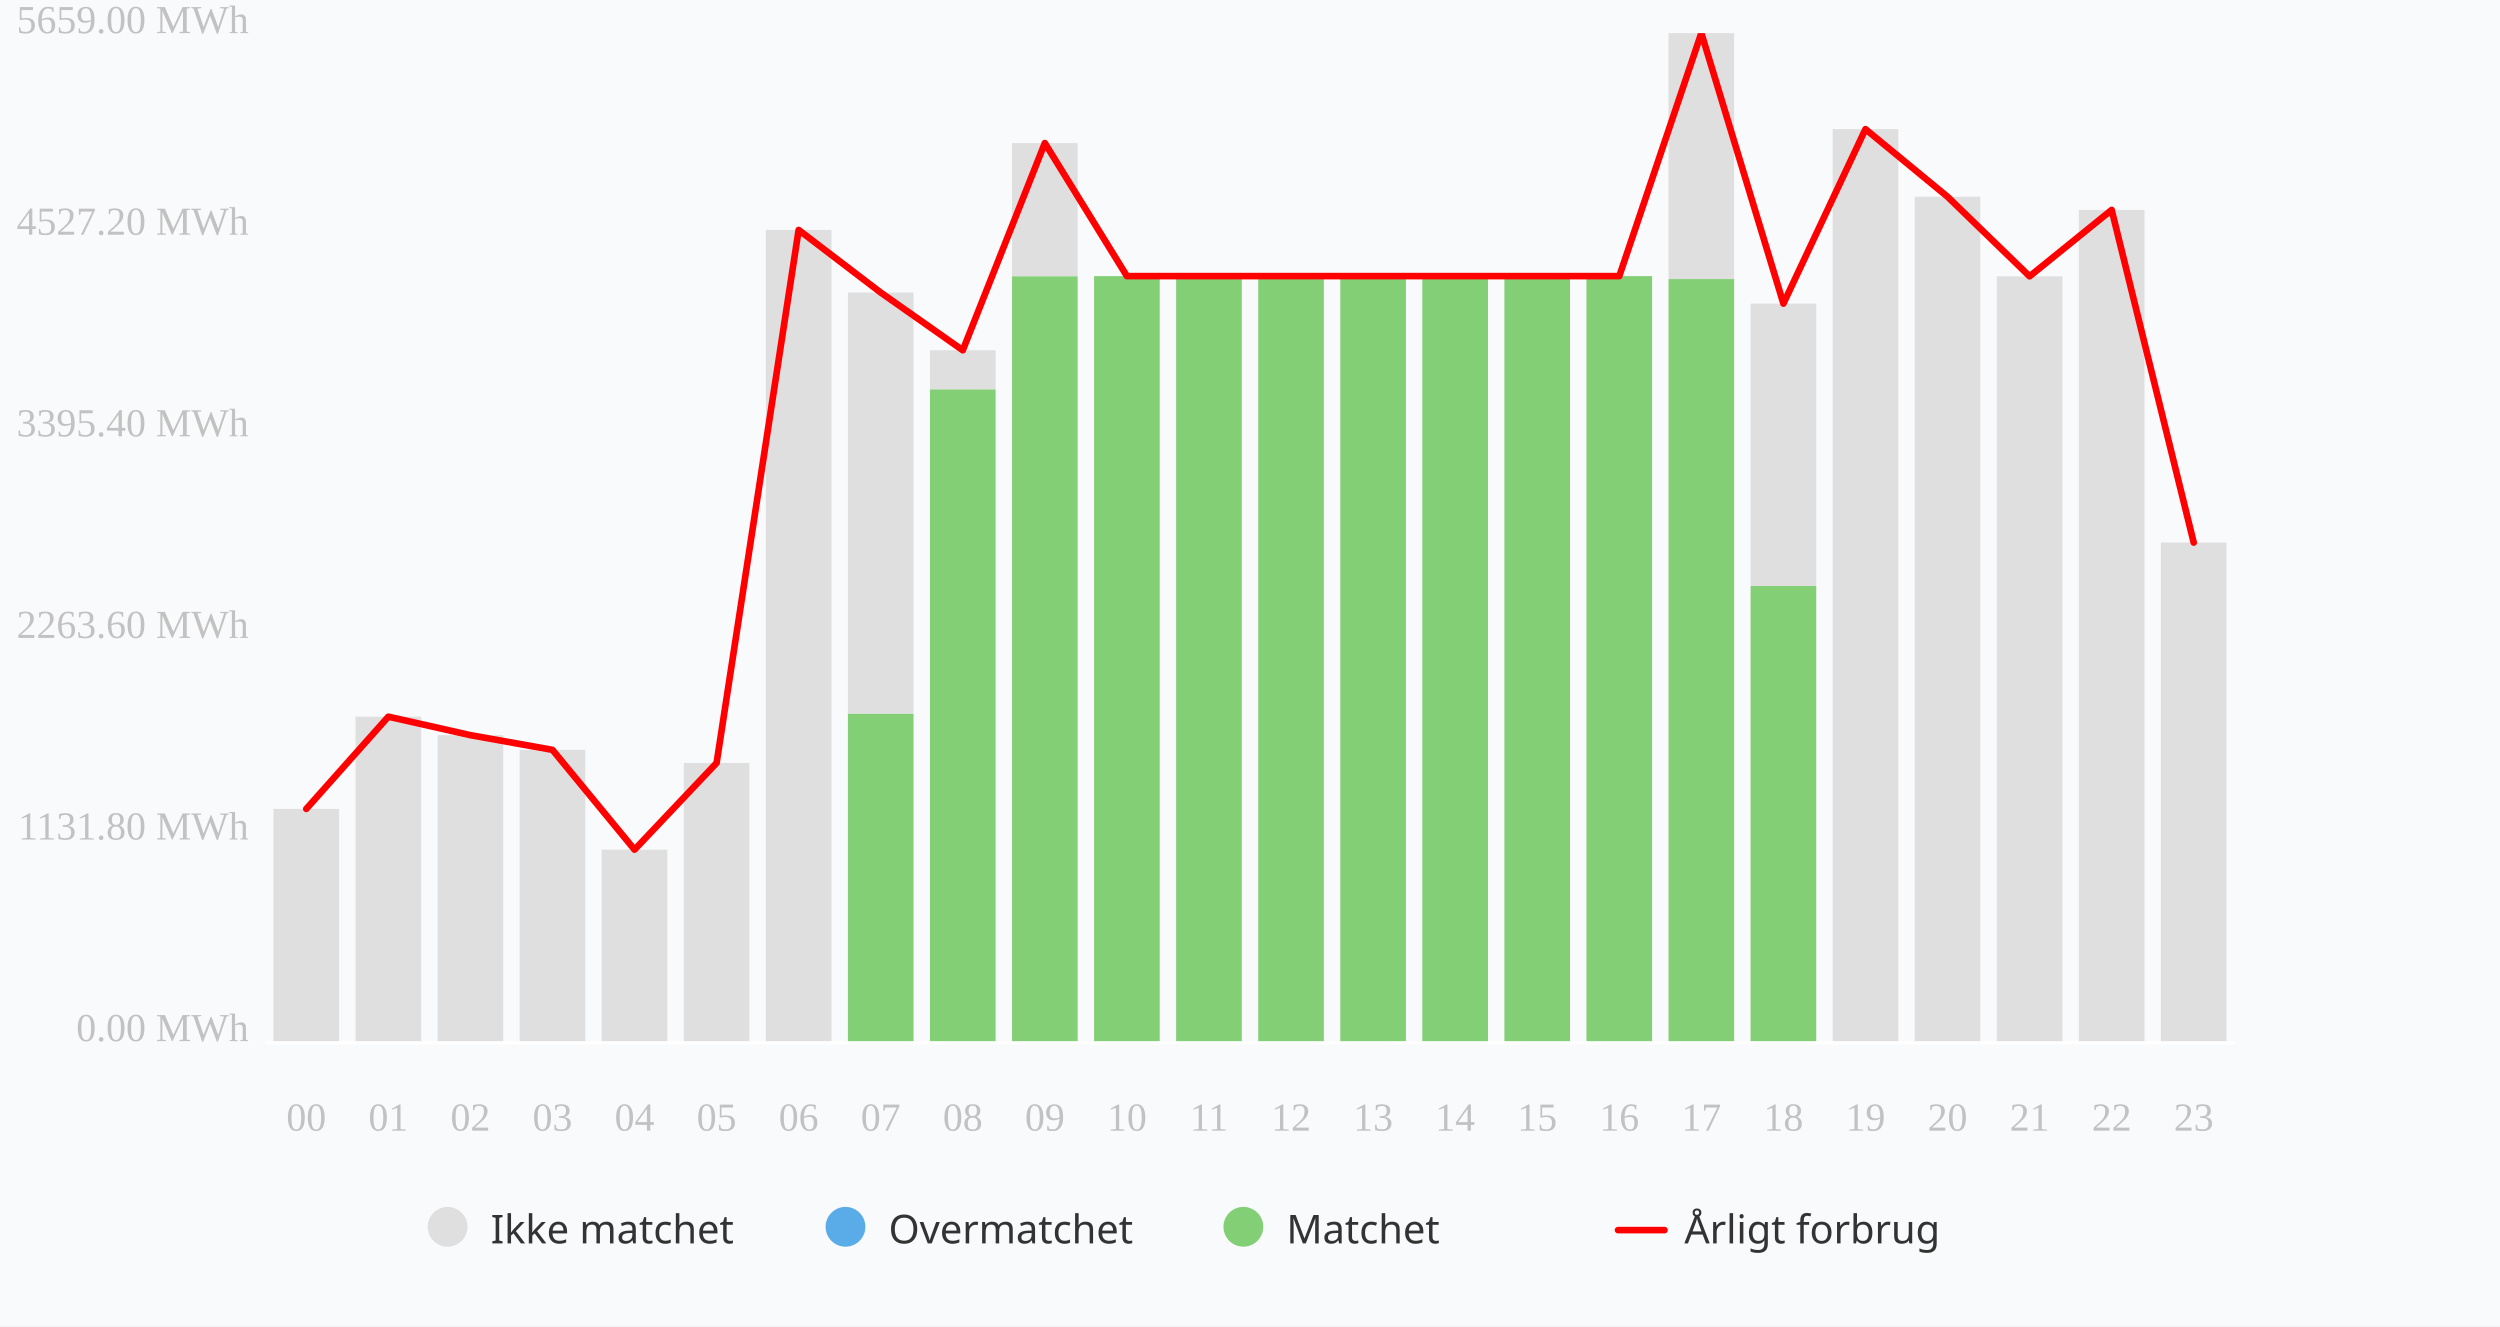
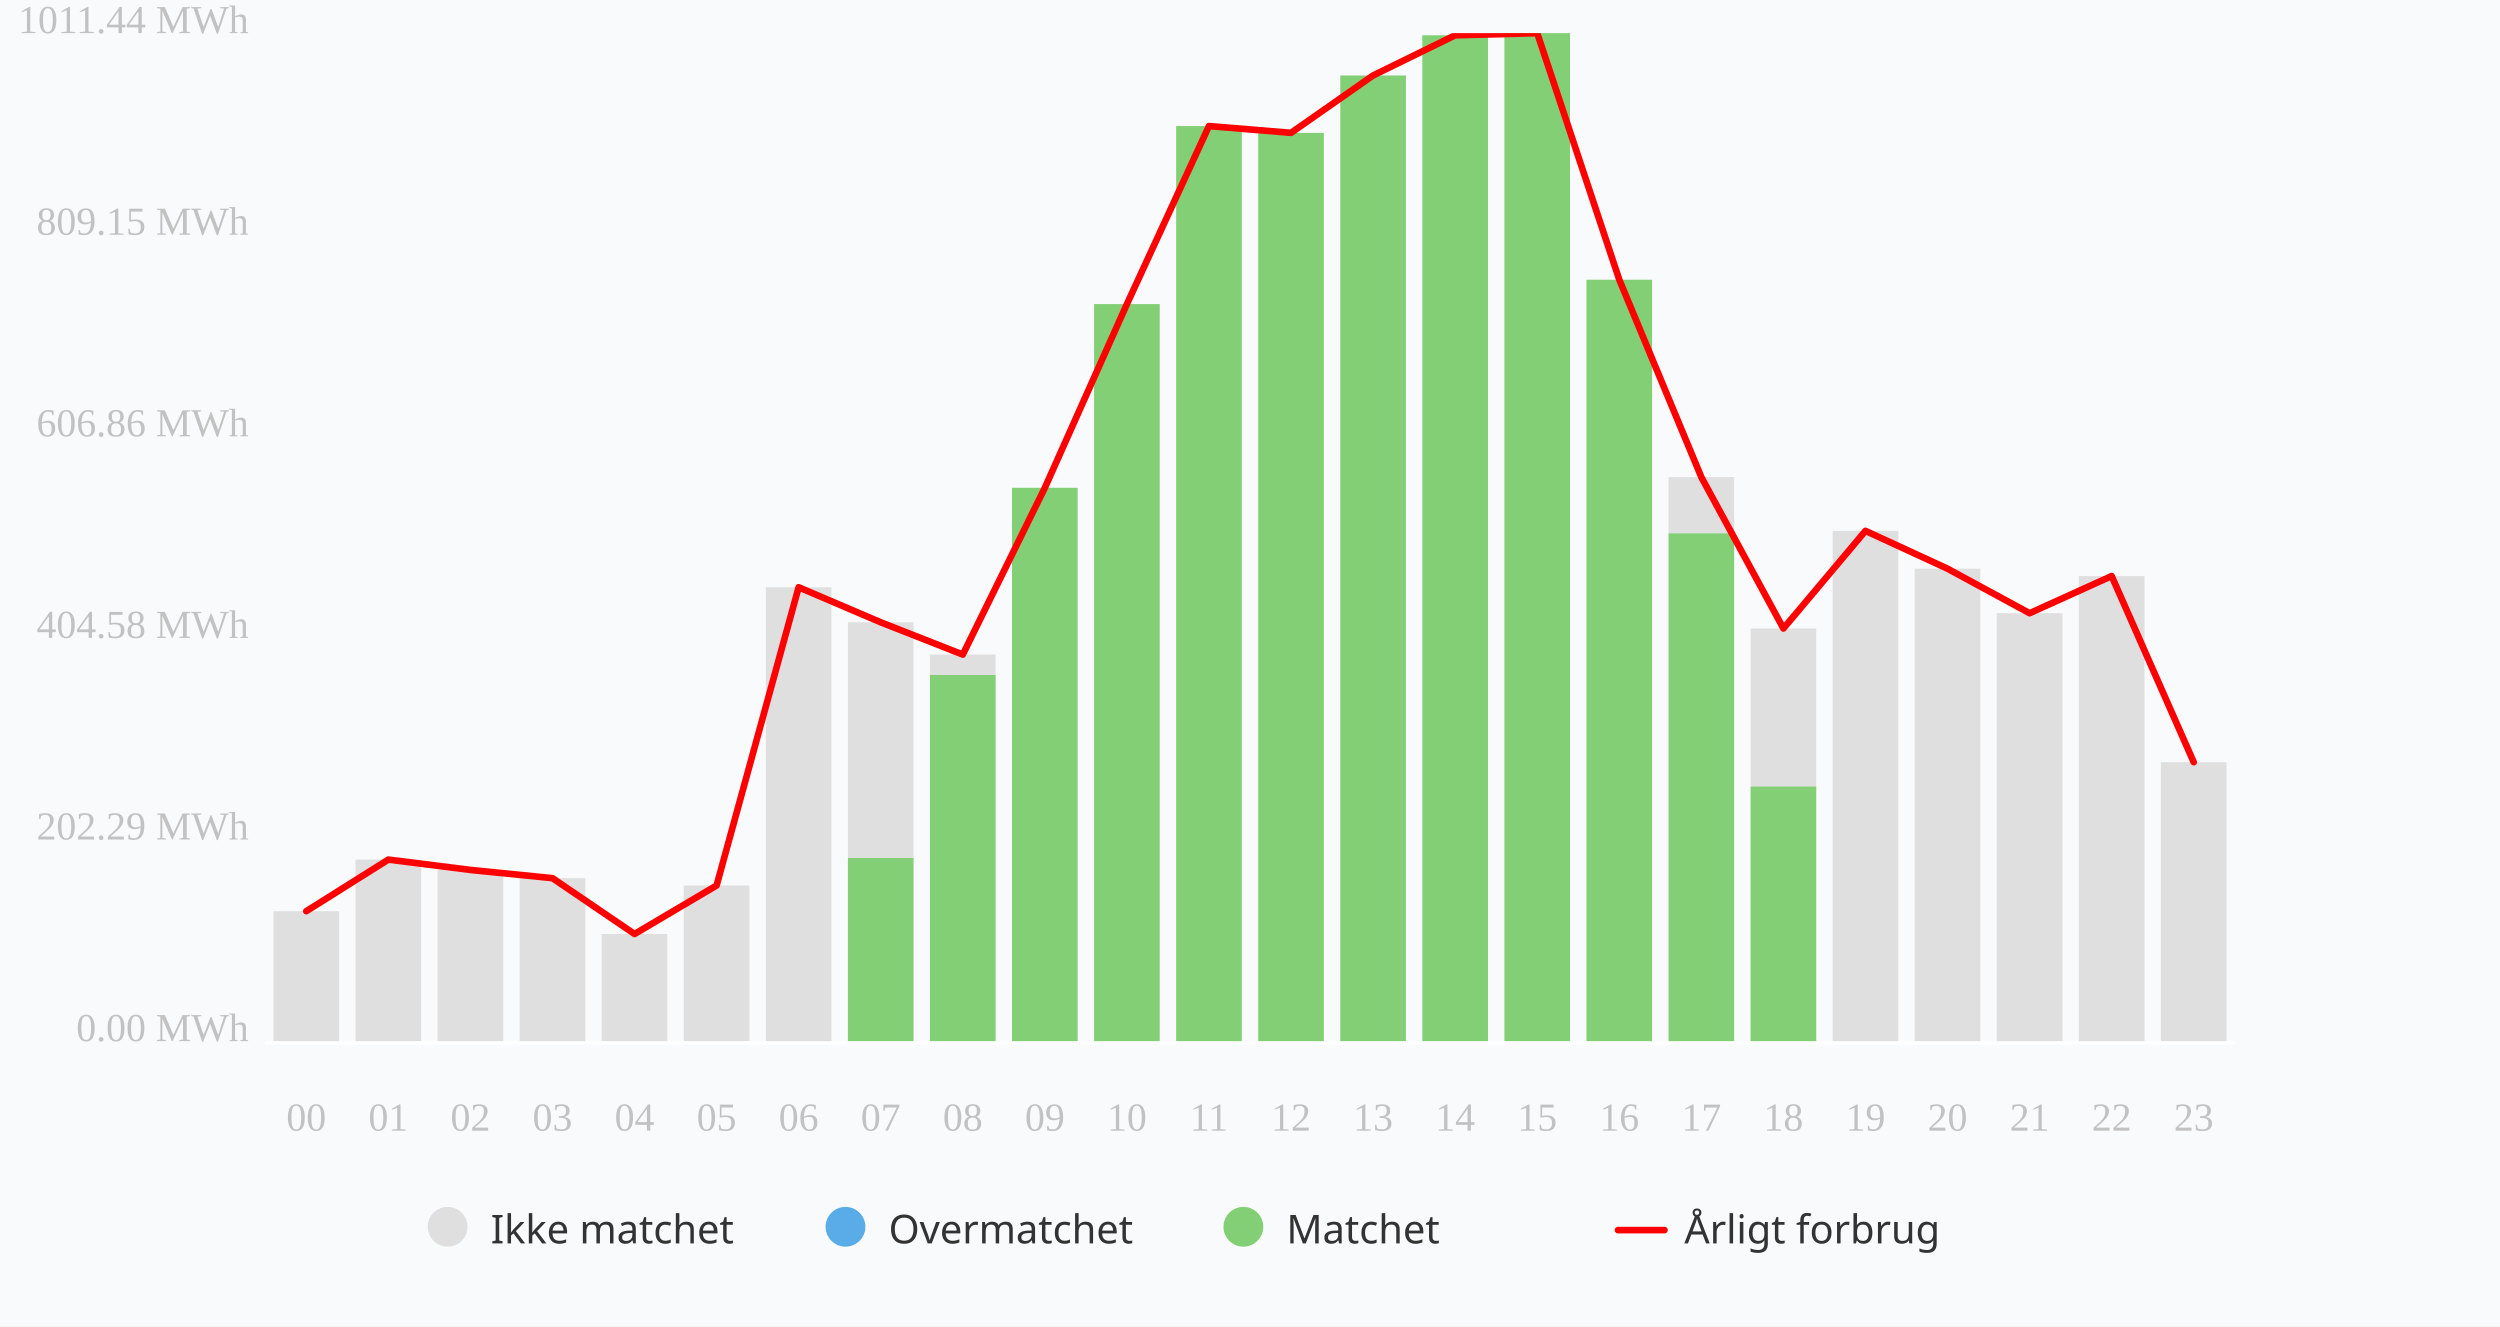
<svg xmlns="http://www.w3.org/2000/svg" class="highcharts-root" viewBox="0 0 754 400" preserveAspectRatio="xMidYMid meet" style="width: 100%; height: auto; display: block;" role="img">
  <defs>
    <filter id="drop-shadow">
      <feDropShadow dx="1" dy="1" flood-color="#000000" flood-opacity="0.75" stdDeviation="2.5" />
    </filter>
    <clipPath id="chart-area">
      <rect x="0" y="0" width="594" height="304" fill="none" />
    </clipPath>
  </defs>
  <rect fill="#F9FAFB" class="highcharts-background" x="0" y="0" width="754" height="400" rx="0" ry="0" />
  <g class="highcharts-grid highcharts-xaxis-grid" data-z-index="1">
    <path fill="none" stroke="#e6e6e6" stroke-width="0" data-z-index="1" class="highcharts-grid-line" d="M 80 10 L 80 314" opacity="1" />
    <path fill="none" stroke="#e6e6e6" stroke-width="0" data-z-index="1" class="highcharts-grid-line" d="M 104.75 10 L 104.75 314" opacity="1" />
    <path fill="none" stroke="#e6e6e6" stroke-width="0" data-z-index="1" class="highcharts-grid-line" d="M 129.5 10 L 129.5 314" opacity="1" />
    <path fill="none" stroke="#e6e6e6" stroke-width="0" data-z-index="1" class="highcharts-grid-line" d="M 154.25 10 L 154.25 314" opacity="1" />
    <path fill="none" stroke="#e6e6e6" stroke-width="0" data-z-index="1" class="highcharts-grid-line" d="M 179 10 L 179 314" opacity="1" />
    <path fill="none" stroke="#e6e6e6" stroke-width="0" data-z-index="1" class="highcharts-grid-line" d="M 203.75 10 L 203.75 314" opacity="1" />
    <path fill="none" stroke="#e6e6e6" stroke-width="0" data-z-index="1" class="highcharts-grid-line" d="M 228.5 10 L 228.5 314" opacity="1" />
    <path fill="none" stroke="#e6e6e6" stroke-width="0" data-z-index="1" class="highcharts-grid-line" d="M 253.25 10 L 253.25 314" opacity="1" />
    <path fill="none" stroke="#e6e6e6" stroke-width="0" data-z-index="1" class="highcharts-grid-line" d="M 278 10 L 278 314" opacity="1" />
    <path fill="none" stroke="#e6e6e6" stroke-width="0" data-z-index="1" class="highcharts-grid-line" d="M 302.75 10 L 302.75 314" opacity="1" />
    <path fill="none" stroke="#e6e6e6" stroke-width="0" data-z-index="1" class="highcharts-grid-line" d="M 327.5 10 L 327.5 314" opacity="1" />
    <path fill="none" stroke="#e6e6e6" stroke-width="0" data-z-index="1" class="highcharts-grid-line" d="M 352.25 10 L 352.25 314" opacity="1" />
    <path fill="none" stroke="#e6e6e6" stroke-width="0" data-z-index="1" class="highcharts-grid-line" d="M 377 10 L 377 314" opacity="1" />
    <path fill="none" stroke="#e6e6e6" stroke-width="0" data-z-index="1" class="highcharts-grid-line" d="M 401.75 10 L 401.75 314" opacity="1" />
    <path fill="none" stroke="#e6e6e6" stroke-width="0" data-z-index="1" class="highcharts-grid-line" d="M 426.5 10 L 426.5 314" opacity="1" />
    <path fill="none" stroke="#e6e6e6" stroke-width="0" data-z-index="1" class="highcharts-grid-line" d="M 451.25 10 L 451.25 314" opacity="1" />
    <path fill="none" stroke="#e6e6e6" stroke-width="0" data-z-index="1" class="highcharts-grid-line" d="M 476 10 L 476 314" opacity="1" />
    <path fill="none" stroke="#e6e6e6" stroke-width="0" data-z-index="1" class="highcharts-grid-line" d="M 500.75 10 L 500.75 314" opacity="1" />
    <path fill="none" stroke="#e6e6e6" stroke-width="0" data-z-index="1" class="highcharts-grid-line" d="M 525.5 10 L 525.5 314" opacity="1" />
    <path fill="none" stroke="#e6e6e6" stroke-width="0" data-z-index="1" class="highcharts-grid-line" d="M 550.25 10 L 550.25 314" opacity="1" />
    <path fill="none" stroke="#e6e6e6" stroke-width="0" data-z-index="1" class="highcharts-grid-line" d="M 575 10 L 575 314" opacity="1" />
    <path fill="none" stroke="#e6e6e6" stroke-width="0" data-z-index="1" class="highcharts-grid-line" d="M 599.75 10 L 599.75 314" opacity="1" />
    <path fill="none" stroke="#e6e6e6" stroke-width="0" data-z-index="1" class="highcharts-grid-line" d="M 624.5 10 L 624.5 314" opacity="1" />
    <path fill="none" stroke="#e6e6e6" stroke-width="0" data-z-index="1" class="highcharts-grid-line" d="M 649.25 10 L 649.25 314" opacity="1" />
    <path fill="none" stroke="#e6e6e6" stroke-width="0" data-z-index="1" class="highcharts-grid-line" d="M 674 10 L 674 314" opacity="1" />
  </g>
  <g class="highcharts-axis highcharts-xaxis" data-z-index="2">
    <path fill="none" class="highcharts-axis-line" stroke="#ffffff" stroke-width="1" d="M 80 314.5 L 674 314.5" />
  </g>
  <g class="highcharts-series-group" data-z-index="3" transform="translate(80,10)">
    <g class="highcharts-series highcharts-series-0 highcharts-column-series" data-z-index="0.1" opacity="1" clip-path="url(#chart-area)">
-       <rect x="2.475" y="233.959" width="19.8" height="70.041" fill="#DFDFDF" />
-       <rect x="27.225" y="206.152" width="19.8" height="97.848" fill="#DFDFDF" />
-       <rect x="51.975" y="211.729" width="19.8" height="92.271" fill="#DFDFDF" />
-       <rect x="76.725" y="216.163" width="19.8" height="87.837" fill="#DFDFDF" />
-       <rect x="101.475" y="246.25" width="19.8" height="57.75" fill="#DFDFDF" />
-       <rect x="126.225" y="220.105" width="19.8" height="83.895" fill="#DFDFDF" />
-       <rect x="150.975" y="59.355" width="19.8" height="244.645" fill="#DFDFDF" />
-       <rect x="175.725" y="78.233" width="19.8" height="127.064" fill="#DFDFDF" />
-       <rect x="200.475" y="95.637" width="19.8" height="11.827" fill="#DFDFDF" />
-       <rect x="225.225" y="33.153" width="19.8" height="40.19" fill="#DFDFDF" />
-       <rect x="423.225" y="2.842170943040401E-14" width="19.8" height="74.172" fill="#DFDFDF" />
-       <rect x="447.975" y="81.571" width="19.8" height="85.176" fill="#DFDFDF" />
-       <rect x="472.725" y="28.954" width="19.8" height="275.046" fill="#DFDFDF" />
-       <rect x="497.475" y="49.339" width="19.8" height="254.661" fill="#DFDFDF" />
-       <rect x="522.225" y="73.337" width="19.8" height="230.663" fill="#DFDFDF" />
-       <rect x="546.975" y="53.312" width="19.8" height="250.688" fill="#DFDFDF" />
-       <rect x="571.725" y="153.634" width="19.8" height="150.366" fill="#DFDFDF" />
+       <rect x="2.475" y="264.812" width="19.8" height="39.188" fill="#DFDFDF" />
+       <rect x="27.225" y="249.254" width="19.8" height="54.746" fill="#DFDFDF" />
+       <rect x="51.975" y="252.374" width="19.8" height="51.626" fill="#DFDFDF" />
+       <rect x="76.725" y="254.855" width="19.8" height="49.145" fill="#DFDFDF" />
+       <rect x="101.475" y="271.689" width="19.8" height="32.311" fill="#DFDFDF" />
+       <rect x="126.225" y="257.061" width="19.8" height="46.939" fill="#DFDFDF" />
+       <rect x="150.975" y="167.121" width="19.8" height="136.879" fill="#DFDFDF" />
+       <rect x="175.725" y="177.684" width="19.8" height="71.092" fill="#DFDFDF" />
+       <rect x="200.475" y="187.421" width="19.8" height="6.14" fill="#DFDFDF" />
+       <rect x="423.225" y="133.912" width="19.8" height="16.925" fill="#DFDFDF" />
+       <rect x="447.975" y="179.551" width="19.8" height="47.656" fill="#DFDFDF" />
+       <rect x="472.725" y="150.112" width="19.8" height="153.888" fill="#DFDFDF" />
+       <rect x="497.475" y="161.518" width="19.8" height="142.482" fill="#DFDFDF" />
+       <rect x="522.225" y="174.944" width="19.8" height="129.056" fill="#DFDFDF" />
+       <rect x="546.975" y="163.741" width="19.8" height="140.259" fill="#DFDFDF" />
+       <rect x="571.725" y="219.871" width="19.8" height="84.129" fill="#DFDFDF" />
    </g>
    <g class="highcharts-series highcharts-series-1 highcharts-column-series" data-z-index="0.1" opacity="1" clip-path="url(#chart-area)" />
    <g class="highcharts-series highcharts-series-2 highcharts-column-series" data-z-index="0.1" opacity="1" clip-path="url(#chart-area)">
-       <rect x="175.725" y="205.297" width="19.8" height="98.703" fill="#82CF76" />
-       <rect x="200.475" y="107.464" width="19.8" height="196.536" fill="#82CF76" />
-       <rect x="225.225" y="73.343" width="19.8" height="230.657" fill="#82CF76" />
-       <rect x="249.975" y="73.275" width="19.8" height="230.725" fill="#82CF76" />
-       <rect x="274.725" y="73.275" width="19.8" height="230.725" fill="#82CF76" />
-       <rect x="299.475" y="73.275" width="19.8" height="230.725" fill="#82CF76" />
-       <rect x="324.225" y="73.275" width="19.8" height="230.725" fill="#82CF76" />
-       <rect x="348.975" y="73.275" width="19.8" height="230.725" fill="#82CF76" />
-       <rect x="373.725" y="73.275" width="19.8" height="230.725" fill="#82CF76" />
-       <rect x="398.475" y="73.275" width="19.8" height="230.725" fill="#82CF76" />
-       <rect x="423.225" y="74.172" width="19.8" height="229.828" fill="#82CF76" />
-       <rect x="447.975" y="166.747" width="19.8" height="137.253" fill="#82CF76" />
+       <rect x="175.725" y="248.776" width="19.8" height="55.224" fill="#82CF76" />
+       <rect x="200.475" y="193.561" width="19.8" height="110.439" fill="#82CF76" />
+       <rect x="225.225" y="137.122" width="19.8" height="166.878" fill="#82CF76" />
+       <rect x="249.975" y="81.713" width="19.8" height="222.287" fill="#82CF76" />
+       <rect x="274.725" y="28.023" width="19.8" height="275.977" fill="#82CF76" />
+       <rect x="299.475" y="30.065" width="19.8" height="273.935" fill="#82CF76" />
+       <rect x="324.225" y="12.754" width="19.8" height="291.246" fill="#82CF76" />
+       <rect x="348.975" y="0.641" width="19.8" height="303.359" fill="#82CF76" />
+       <rect x="373.725" y="0" width="19.8" height="304" fill="#82CF76" />
+       <rect x="398.475" y="74.362" width="19.8" height="229.638" fill="#82CF76" />
+       <rect x="423.225" y="150.837" width="19.8" height="153.163" fill="#82CF76" />
+       <rect x="447.975" y="227.207" width="19.8" height="76.793" fill="#82CF76" />
    </g>
    <g class="highcharts-series highcharts-series-3 highcharts-line-series" data-z-index="10" opacity="1" clip-path="url(#chart-area)">
-       <path fill="none" class="highcharts-graph" d="M 12.375,233.959 37.125,206.152 61.875,211.729 86.625,216.163 111.375,246.25 136.125,220.105 160.875,59.355 185.625,78.233 210.375,95.637 235.125,33.153 259.875,73.275 284.625,73.275 309.375,73.275 334.125,73.275 358.875,73.275 383.625,73.275 408.375,73.275 433.125,0 457.875,81.571 482.625,28.954 507.375,49.339 532.125,73.337 556.875,53.312 581.625,153.634" stroke="#FF0000" stroke-width="2" stroke-linejoin="round" stroke-linecap="round" />
+       <path fill="none" class="highcharts-graph" d="M 12.375,264.812 37.125,249.254 61.875,252.374 86.625,254.855 111.375,271.689 136.125,257.061 160.875,167.121 185.625,177.684 210.375,187.421 235.125,137.122 259.875,81.713 284.625,28.023 309.375,30.065 334.125,12.754 358.875,0.641 383.625,0 408.375,74.362 433.125,133.912 457.875,179.551 482.625,150.112 507.375,161.518 532.125,174.944 556.875,163.741 581.625,219.871" stroke="#FF0000" stroke-width="2" stroke-linejoin="round" stroke-linecap="round" />
    </g>
  </g>
  <g class="highcharts-axis-labels highcharts-xaxis-labels" data-z-index="7">
    <text x="92.375" y="341" text-anchor="middle" style="cursor: default; font-size: 12px; fill: rgb(194,194,194);">00</text>
    <text x="117.125" y="341" text-anchor="middle" style="cursor: default; font-size: 12px; fill: rgb(194,194,194);">01</text>
    <text x="141.875" y="341" text-anchor="middle" style="cursor: default; font-size: 12px; fill: rgb(194,194,194);">02</text>
    <text x="166.625" y="341" text-anchor="middle" style="cursor: default; font-size: 12px; fill: rgb(194,194,194);">03</text>
    <text x="191.375" y="341" text-anchor="middle" style="cursor: default; font-size: 12px; fill: rgb(194,194,194);">04</text>
    <text x="216.125" y="341" text-anchor="middle" style="cursor: default; font-size: 12px; fill: rgb(194,194,194);">05</text>
    <text x="240.875" y="341" text-anchor="middle" style="cursor: default; font-size: 12px; fill: rgb(194,194,194);">06</text>
    <text x="265.625" y="341" text-anchor="middle" style="cursor: default; font-size: 12px; fill: rgb(194,194,194);">07</text>
    <text x="290.375" y="341" text-anchor="middle" style="cursor: default; font-size: 12px; fill: rgb(194,194,194);">08</text>
    <text x="315.125" y="341" text-anchor="middle" style="cursor: default; font-size: 12px; fill: rgb(194,194,194);">09</text>
    <text x="339.875" y="341" text-anchor="middle" style="cursor: default; font-size: 12px; fill: rgb(194,194,194);">10</text>
    <text x="364.625" y="341" text-anchor="middle" style="cursor: default; font-size: 12px; fill: rgb(194,194,194);">11</text>
    <text x="389.375" y="341" text-anchor="middle" style="cursor: default; font-size: 12px; fill: rgb(194,194,194);">12</text>
    <text x="414.125" y="341" text-anchor="middle" style="cursor: default; font-size: 12px; fill: rgb(194,194,194);">13</text>
    <text x="438.875" y="341" text-anchor="middle" style="cursor: default; font-size: 12px; fill: rgb(194,194,194);">14</text>
    <text x="463.625" y="341" text-anchor="middle" style="cursor: default; font-size: 12px; fill: rgb(194,194,194);">15</text>
    <text x="488.375" y="341" text-anchor="middle" style="cursor: default; font-size: 12px; fill: rgb(194,194,194);">16</text>
    <text x="513.125" y="341" text-anchor="middle" style="cursor: default; font-size: 12px; fill: rgb(194,194,194);">17</text>
    <text x="537.875" y="341" text-anchor="middle" style="cursor: default; font-size: 12px; fill: rgb(194,194,194);">18</text>
    <text x="562.625" y="341" text-anchor="middle" style="cursor: default; font-size: 12px; fill: rgb(194,194,194);">19</text>
    <text x="587.375" y="341" text-anchor="middle" style="cursor: default; font-size: 12px; fill: rgb(194,194,194);">20</text>
    <text x="612.125" y="341" text-anchor="middle" style="cursor: default; font-size: 12px; fill: rgb(194,194,194);">21</text>
    <text x="636.875" y="341" text-anchor="middle" style="cursor: default; font-size: 12px; fill: rgb(194,194,194);">22</text>
    <text x="661.625" y="341" text-anchor="middle" style="cursor: default; font-size: 12px; fill: rgb(194,194,194);">23</text>
  </g>
  <g class="highcharts-legend" data-z-index="7" transform="translate(119,355)">
    <rect fill="none" class="highcharts-legend-box" rx="0" ry="0" stroke="#999999" stroke-width="0" x="0" y="0" width="517" height="30" />
    <g data-z-index="1">
      <g>
        <g class="highcharts-legend-item highcharts-column-series" data-z-index="1" transform="translate(8,3)">
          <text x="21" y="17" text-anchor="start" data-z-index="2" style="font-size: 12px; font-family: OpenSansNormal; fill: rgb(51, 51, 51);">Ikke matchet</text>
          <rect x="2" y="6" rx="6" ry="6" width="12" height="12" fill="#DFDFDF" class="highcharts-point" data-z-index="3" />
        </g>
        <g class="highcharts-legend-item highcharts-column-series" data-z-index="1" transform="translate(128,3)">
          <text x="21" y="17" text-anchor="start" data-z-index="2" style="font-size: 12px; font-family: OpenSansNormal; fill: rgb(51, 51, 51);">Overmatchet</text>
          <rect x="2" y="6" rx="6" ry="6" width="12" height="12" fill="#59ACE8" class="highcharts-point" data-z-index="3" />
        </g>
        <g class="highcharts-legend-item highcharts-column-series" data-z-index="1" transform="translate(248,3)">
          <text x="21" y="17" text-anchor="start" data-z-index="2" style="font-size: 12px; font-family: OpenSansNormal; fill: rgb(51, 51, 51);">Matchet</text>
          <rect x="2" y="6" rx="6" ry="6" width="12" height="12" fill="#82CF76" class="highcharts-point" data-z-index="3" />
        </g>
        <g class="highcharts-legend-item highcharts-line-series" data-z-index="1" transform="translate(368,3)">
          <path fill="none" class="highcharts-graph" stroke-width="2" stroke-linecap="round" d="M 1 13 L 15 13" stroke="#FF0000" />
          <text x="21" y="17" text-anchor="start" data-z-index="2" style="font-size: 12px; font-family: OpenSansNormal; fill: rgb(51, 51, 51);">Årligt forbrug</text>
        </g>
      </g>
    </g>
  </g>
  <g class="highcharts-axis-labels highcharts-yaxis-labels" data-z-index="7">
    <text x="75" y="314" text-anchor="end" style="font-size: 12px; fill: rgb(194,194,194);">0.00 MWh</text>
-     <text x="75" y="253.2" text-anchor="end" style="font-size: 12px; fill: rgb(194,194,194);">1131.80 MWh</text>
-     <text x="75" y="192.4" text-anchor="end" style="font-size: 12px; fill: rgb(194,194,194);">2263.60 MWh</text>
-     <text x="75" y="131.6" text-anchor="end" style="font-size: 12px; fill: rgb(194,194,194);">3395.40 MWh</text>
-     <text x="75" y="70.8" text-anchor="end" style="font-size: 12px; fill: rgb(194,194,194);">4527.20 MWh</text>
-     <text x="75" y="10" text-anchor="end" style="font-size: 12px; fill: rgb(194,194,194);">5659.00 MWh</text>
+     <text x="75" y="253.2" text-anchor="end" style="font-size: 12px; fill: rgb(194,194,194);">202.29 MWh</text>
+     <text x="75" y="192.4" text-anchor="end" style="font-size: 12px; fill: rgb(194,194,194);">404.58 MWh</text>
+     <text x="75" y="131.6" text-anchor="end" style="font-size: 12px; fill: rgb(194,194,194);">606.86 MWh</text>
+     <text x="75" y="70.8" text-anchor="end" style="font-size: 12px; fill: rgb(194,194,194);">809.15 MWh</text>
+     <text x="75" y="10" text-anchor="end" style="font-size: 12px; fill: rgb(194,194,194);">1011.44 MWh</text>
  </g>
  <g class="highcharts-axis highcharts-yaxis-left">
    <line x1="80" y1="10" x2="80" y2="314" stroke="FFA500" stroke-width="2" />
  </g>
</svg>
